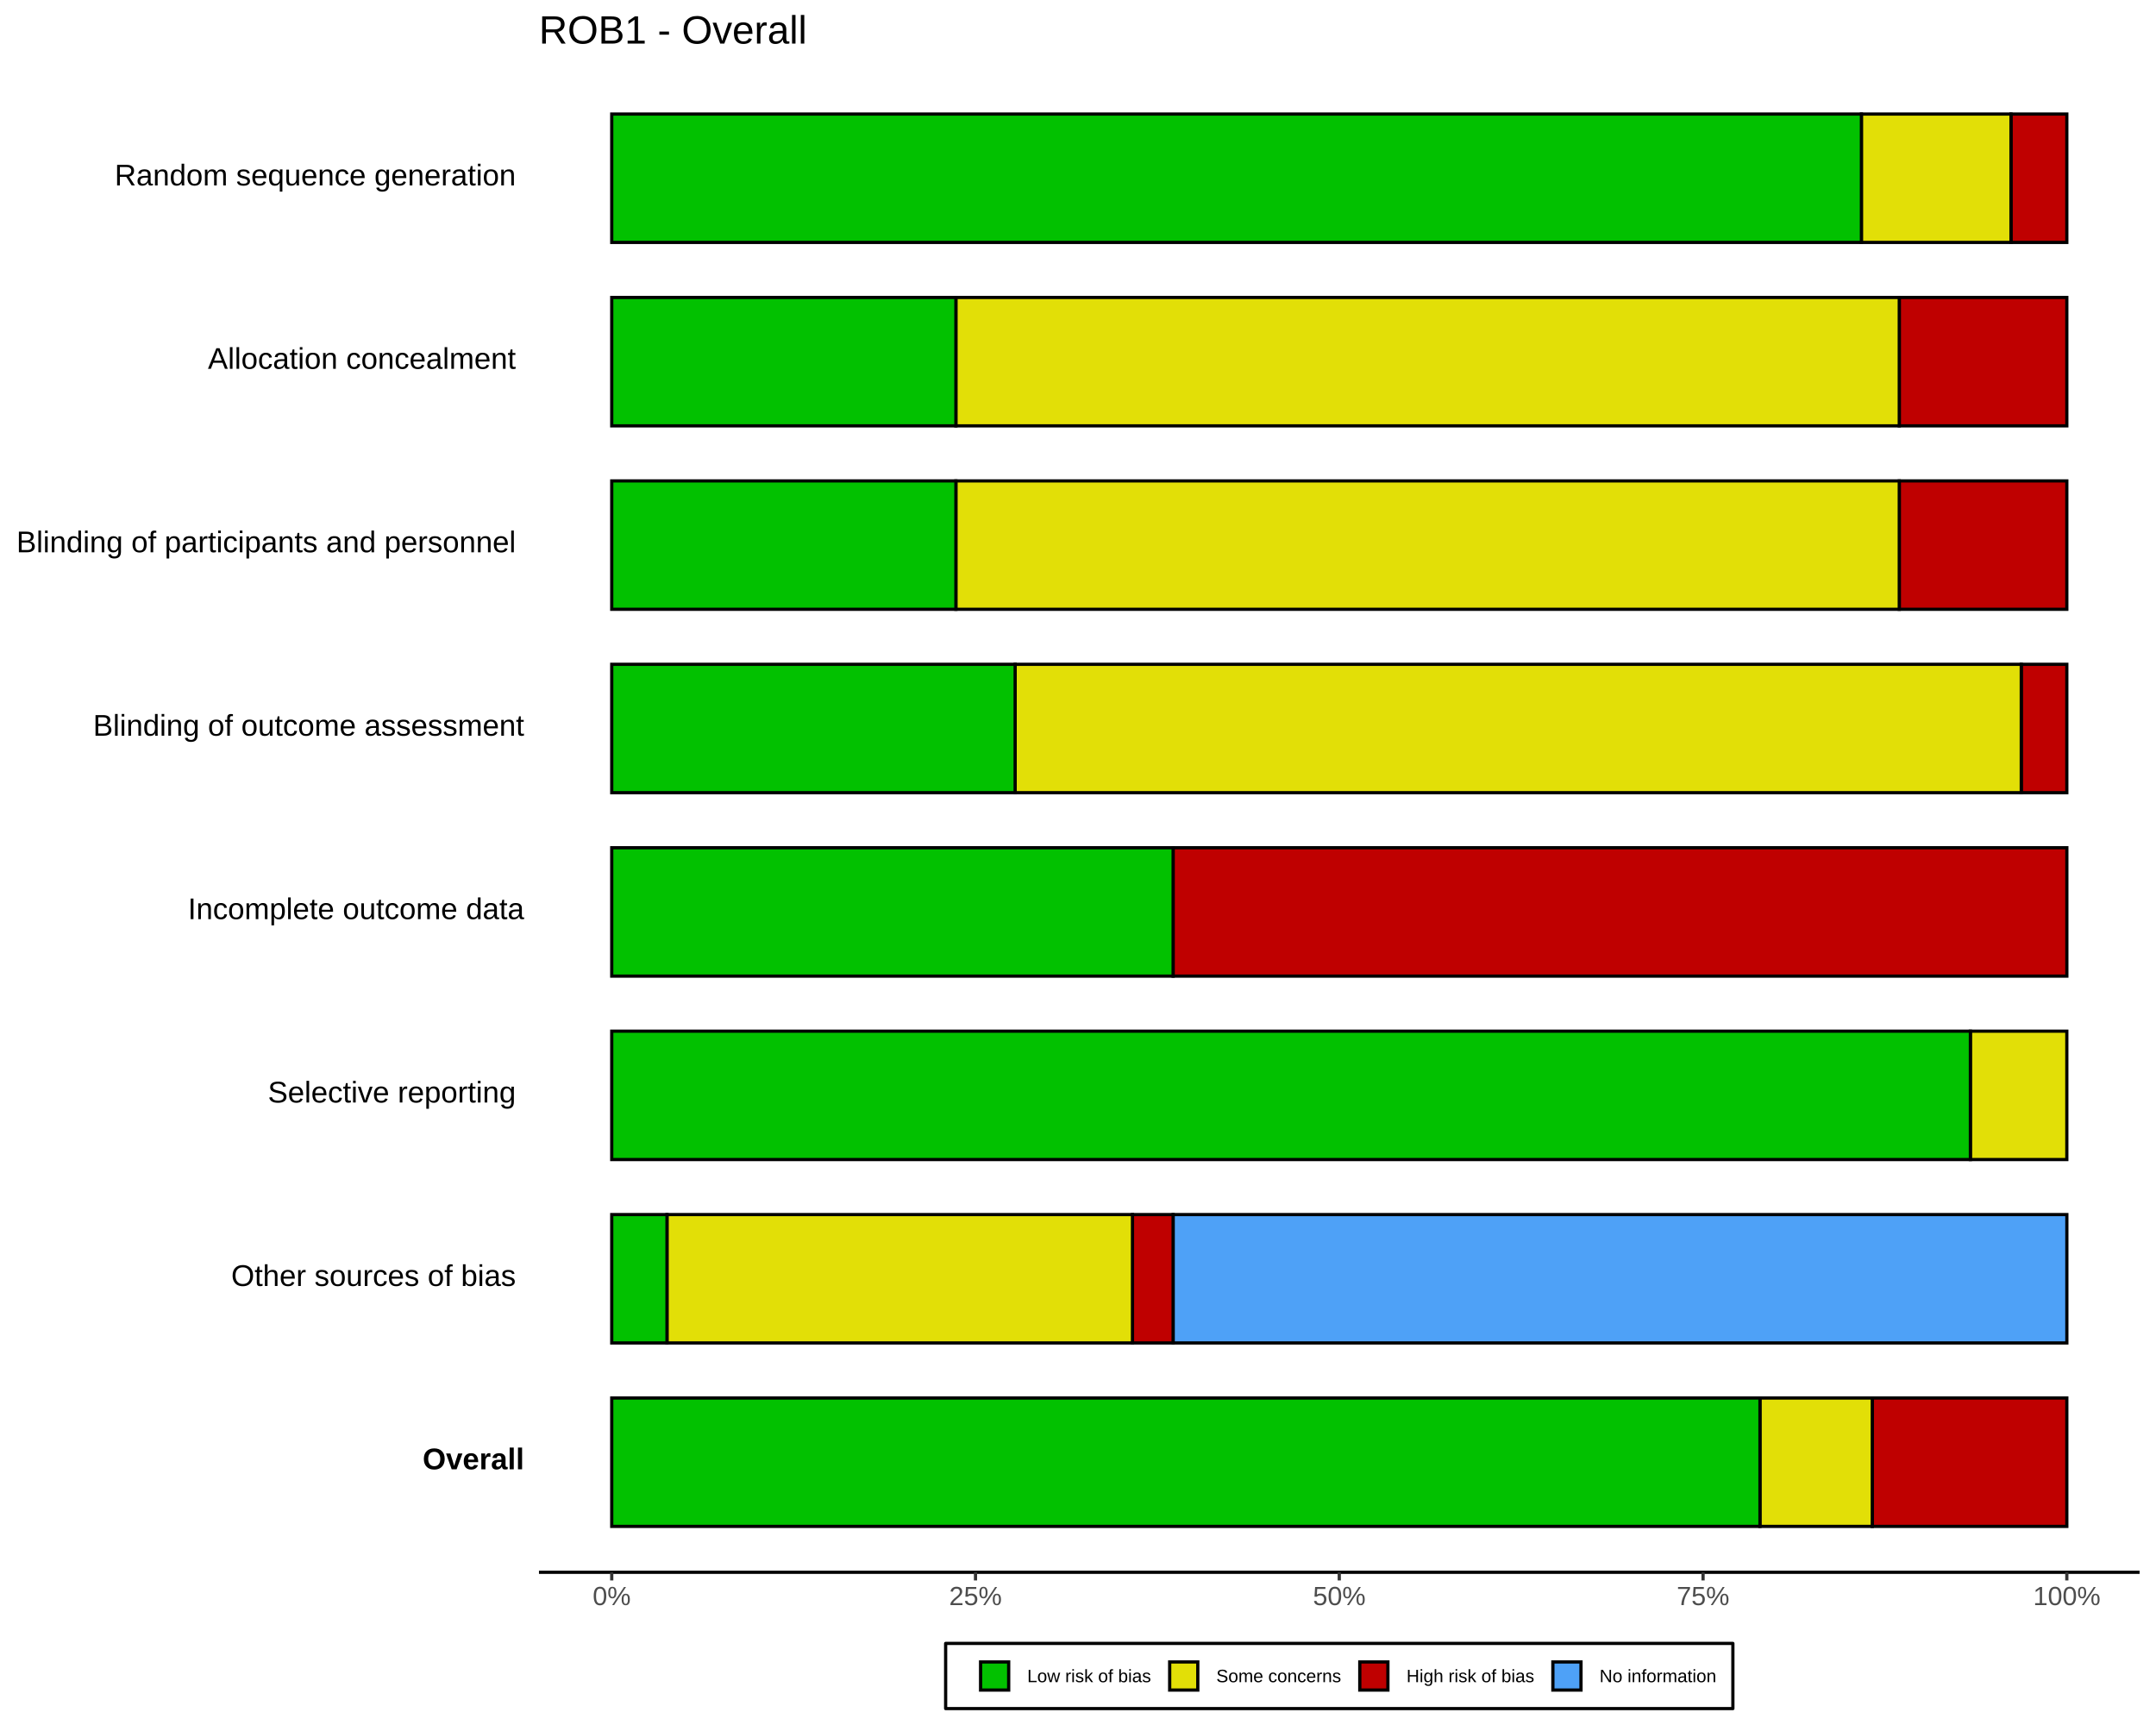
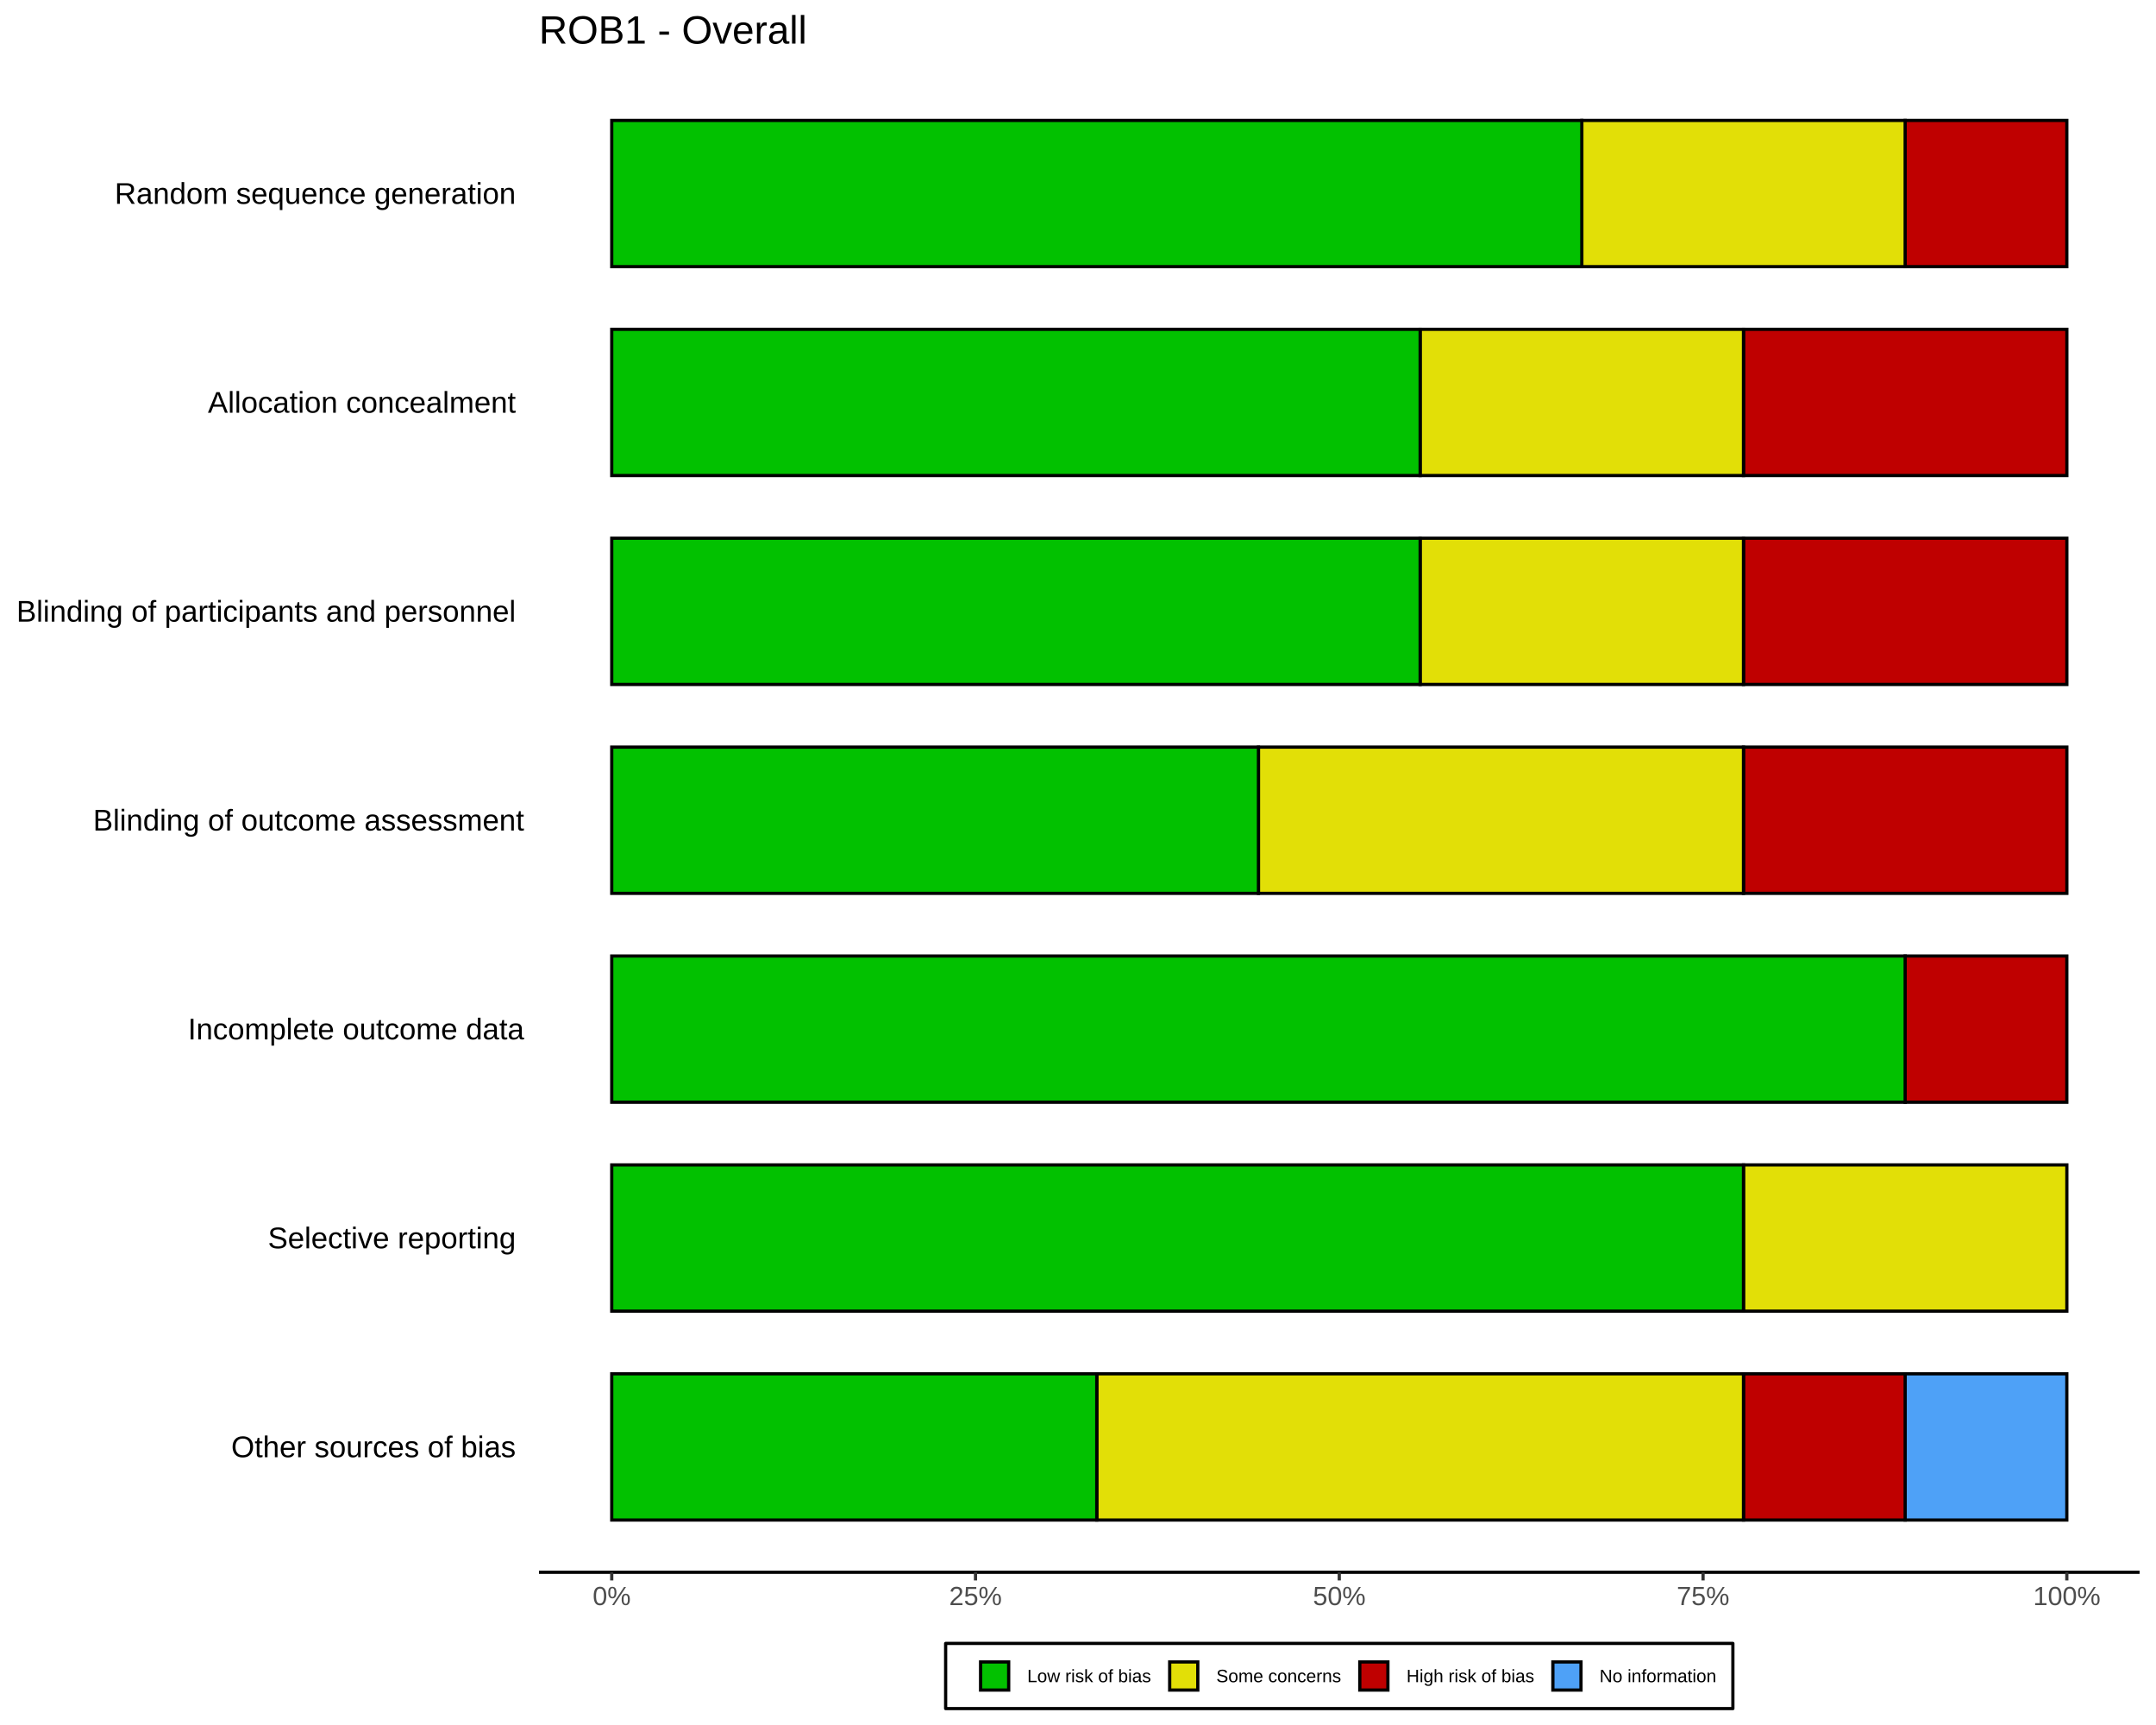
<svg xmlns="http://www.w3.org/2000/svg" viewBox="0 0 720.00 576.00">
  <defs>
    <style type="text/css">
    line, polyline, polygon, path, rect, circle {
      fill: none;
      stroke: #000000;
      stroke-linecap: round;
      stroke-linejoin: round;
      stroke-miterlimit: 10.00;
    }
  </style>
  </defs>
  <rect width="100%" height="100%" style="stroke: none; fill: #FFFFFF;" />
  <rect x="0.00" y="0.00" width="720.00" height="576.00" style="stroke-width: 1.07; stroke: #FFFFFF; fill: #FFFFFF;" />
  <defs>
    <clipPath id="cpMTc5Ljk5fDcxNC41Mnw1MjUuMDB8MjIuNzc=">
      <rect x="179.99" y="22.77" width="534.53" height="502.22" />
    </clipPath>
  </defs>
-   <rect x="625.25" y="466.81" width="64.97" height="42.87" style="stroke-width: 1.07; stroke-linecap: square; stroke-linejoin: miter; fill: #BF0000;" clip-path="url(#cpMTc5Ljk5fDcxNC41Mnw1MjUuMDB8MjIuNzc=)" />
-   <rect x="587.73" y="466.81" width="37.52" height="42.87" style="stroke-width: 1.07; stroke-linecap: square; stroke-linejoin: miter; fill: #E2DF07;" clip-path="url(#cpMTc5Ljk5fDcxNC41Mnw1MjUuMDB8MjIuNzc=)" />
-   <rect x="204.29" y="466.81" width="383.45" height="42.87" style="stroke-width: 1.07; stroke-linecap: square; stroke-linejoin: miter; fill: #02C100;" clip-path="url(#cpMTc5Ljk5fDcxNC41Mnw1MjUuMDB8MjIuNzc=)" />
-   <rect x="391.76" y="405.56" width="298.47" height="42.87" style="stroke-width: 1.07; stroke-linecap: square; stroke-linejoin: miter; fill: #4EA1F7;" clip-path="url(#cpMTc5Ljk5fDcxNC41Mnw1MjUuMDB8MjIuNzc=)" />
-   <rect x="378.19" y="405.56" width="13.57" height="42.87" style="stroke-width: 1.07; stroke-linecap: square; stroke-linejoin: miter; fill: #BF0000;" clip-path="url(#cpMTc5Ljk5fDcxNC41Mnw1MjUuMDB8MjIuNzc=)" />
-   <rect x="222.74" y="405.56" width="155.45" height="42.87" style="stroke-width: 1.07; stroke-linecap: square; stroke-linejoin: miter; fill: #E2DF07;" clip-path="url(#cpMTc5Ljk5fDcxNC41Mnw1MjUuMDB8MjIuNzc=)" />
-   <rect x="204.29" y="405.56" width="18.45" height="42.87" style="stroke-width: 1.07; stroke-linecap: square; stroke-linejoin: miter; fill: #02C100;" clip-path="url(#cpMTc5Ljk5fDcxNC41Mnw1MjUuMDB8MjIuNzc=)" />
-   <rect x="658.00" y="344.32" width="32.22" height="42.87" style="stroke-width: 1.07; stroke-linecap: square; stroke-linejoin: miter; fill: #E2DF07;" clip-path="url(#cpMTc5Ljk5fDcxNC41Mnw1MjUuMDB8MjIuNzc=)" />
-   <rect x="204.29" y="344.32" width="453.72" height="42.87" style="stroke-width: 1.07; stroke-linecap: square; stroke-linejoin: miter; fill: #02C100;" clip-path="url(#cpMTc5Ljk5fDcxNC41Mnw1MjUuMDB8MjIuNzc=)" />
-   <rect x="391.76" y="283.07" width="298.47" height="42.87" style="stroke-width: 1.07; stroke-linecap: square; stroke-linejoin: miter; fill: #BF0000;" clip-path="url(#cpMTc5Ljk5fDcxNC41Mnw1MjUuMDB8MjIuNzc=)" />
-   <rect x="204.29" y="283.07" width="187.47" height="42.87" style="stroke-width: 1.07; stroke-linecap: square; stroke-linejoin: miter; fill: #02C100;" clip-path="url(#cpMTc5Ljk5fDcxNC41Mnw1MjUuMDB8MjIuNzc=)" />
-   <rect x="675.00" y="221.82" width="15.22" height="42.87" style="stroke-width: 1.07; stroke-linecap: square; stroke-linejoin: miter; fill: #BF0000;" clip-path="url(#cpMTc5Ljk5fDcxNC41Mnw1MjUuMDB8MjIuNzc=)" />
-   <rect x="339.01" y="221.82" width="335.99" height="42.87" style="stroke-width: 1.07; stroke-linecap: square; stroke-linejoin: miter; fill: #E2DF07;" clip-path="url(#cpMTc5Ljk5fDcxNC41Mnw1MjUuMDB8MjIuNzc=)" />
-   <rect x="204.29" y="221.82" width="134.72" height="42.87" style="stroke-width: 1.07; stroke-linecap: square; stroke-linejoin: miter; fill: #02C100;" clip-path="url(#cpMTc5Ljk5fDcxNC41Mnw1MjUuMDB8MjIuNzc=)" />
-   <rect x="634.26" y="160.58" width="55.96" height="42.87" style="stroke-width: 1.07; stroke-linecap: square; stroke-linejoin: miter; fill: #BF0000;" clip-path="url(#cpMTc5Ljk5fDcxNC41Mnw1MjUuMDB8MjIuNzc=)" />
-   <rect x="319.21" y="160.58" width="315.05" height="42.87" style="stroke-width: 1.07; stroke-linecap: square; stroke-linejoin: miter; fill: #E2DF07;" clip-path="url(#cpMTc5Ljk5fDcxNC41Mnw1MjUuMDB8MjIuNzc=)" />
-   <rect x="204.29" y="160.58" width="114.93" height="42.87" style="stroke-width: 1.07; stroke-linecap: square; stroke-linejoin: miter; fill: #02C100;" clip-path="url(#cpMTc5Ljk5fDcxNC41Mnw1MjUuMDB8MjIuNzc=)" />
-   <rect x="634.26" y="99.33" width="55.96" height="42.87" style="stroke-width: 1.07; stroke-linecap: square; stroke-linejoin: miter; fill: #BF0000;" clip-path="url(#cpMTc5Ljk5fDcxNC41Mnw1MjUuMDB8MjIuNzc=)" />
-   <rect x="319.21" y="99.33" width="315.05" height="42.87" style="stroke-width: 1.07; stroke-linecap: square; stroke-linejoin: miter; fill: #E2DF07;" clip-path="url(#cpMTc5Ljk5fDcxNC41Mnw1MjUuMDB8MjIuNzc=)" />
-   <rect x="204.29" y="99.33" width="114.93" height="42.87" style="stroke-width: 1.07; stroke-linecap: square; stroke-linejoin: miter; fill: #02C100;" clip-path="url(#cpMTc5Ljk5fDcxNC41Mnw1MjUuMDB8MjIuNzc=)" />
-   <rect x="671.57" y="38.08" width="18.65" height="42.87" style="stroke-width: 1.07; stroke-linecap: square; stroke-linejoin: miter; fill: #BF0000;" clip-path="url(#cpMTc5Ljk5fDcxNC41Mnw1MjUuMDB8MjIuNzc=)" />
-   <rect x="621.61" y="38.08" width="49.96" height="42.87" style="stroke-width: 1.07; stroke-linecap: square; stroke-linejoin: miter; fill: #E2DF07;" clip-path="url(#cpMTc5Ljk5fDcxNC41Mnw1MjUuMDB8MjIuNzc=)" />
-   <rect x="204.29" y="38.08" width="417.33" height="42.87" style="stroke-width: 1.07; stroke-linecap: square; stroke-linejoin: miter; fill: #02C100;" clip-path="url(#cpMTc5Ljk5fDcxNC41Mnw1MjUuMDB8MjIuNzc=)" />
+   <rect x="636.23" y="458.73" width="53.99" height="48.83" style="stroke-width: 1.07; stroke-linecap: square; stroke-linejoin: miter; fill: #4EA1F7;" clip-path="url(#cpMTc5Ljk5fDcxNC41Mnw1MjUuMDB8MjIuNzc=)" />
+   <rect x="582.24" y="458.73" width="53.99" height="48.83" style="stroke-width: 1.07; stroke-linecap: square; stroke-linejoin: miter; fill: #BF0000;" clip-path="url(#cpMTc5Ljk5fDcxNC41Mnw1MjUuMDB8MjIuNzc=)" />
+   <rect x="366.27" y="458.73" width="215.97" height="48.83" style="stroke-width: 1.07; stroke-linecap: square; stroke-linejoin: miter; fill: #E2DF07;" clip-path="url(#cpMTc5Ljk5fDcxNC41Mnw1MjUuMDB8MjIuNzc=)" />
+   <rect x="204.29" y="458.73" width="161.98" height="48.83" style="stroke-width: 1.07; stroke-linecap: square; stroke-linejoin: miter; fill: #02C100;" clip-path="url(#cpMTc5Ljk5fDcxNC41Mnw1MjUuMDB8MjIuNzc=)" />
+   <rect x="582.24" y="388.98" width="107.99" height="48.83" style="stroke-width: 1.07; stroke-linecap: square; stroke-linejoin: miter; fill: #E2DF07;" clip-path="url(#cpMTc5Ljk5fDcxNC41Mnw1MjUuMDB8MjIuNzc=)" />
+   <rect x="204.29" y="388.98" width="377.95" height="48.83" style="stroke-width: 1.07; stroke-linecap: square; stroke-linejoin: miter; fill: #02C100;" clip-path="url(#cpMTc5Ljk5fDcxNC41Mnw1MjUuMDB8MjIuNzc=)" />
+   <rect x="636.23" y="319.22" width="53.99" height="48.83" style="stroke-width: 1.07; stroke-linecap: square; stroke-linejoin: miter; fill: #BF0000;" clip-path="url(#cpMTc5Ljk5fDcxNC41Mnw1MjUuMDB8MjIuNzc=)" />
+   <rect x="204.29" y="319.22" width="431.94" height="48.83" style="stroke-width: 1.07; stroke-linecap: square; stroke-linejoin: miter; fill: #02C100;" clip-path="url(#cpMTc5Ljk5fDcxNC41Mnw1MjUuMDB8MjIuNzc=)" />
+   <rect x="582.24" y="249.47" width="107.99" height="48.83" style="stroke-width: 1.07; stroke-linecap: square; stroke-linejoin: miter; fill: #BF0000;" clip-path="url(#cpMTc5Ljk5fDcxNC41Mnw1MjUuMDB8MjIuNzc=)" />
+   <rect x="420.26" y="249.47" width="161.98" height="48.83" style="stroke-width: 1.07; stroke-linecap: square; stroke-linejoin: miter; fill: #E2DF07;" clip-path="url(#cpMTc5Ljk5fDcxNC41Mnw1MjUuMDB8MjIuNzc=)" />
+   <rect x="204.29" y="249.47" width="215.97" height="48.83" style="stroke-width: 1.07; stroke-linecap: square; stroke-linejoin: miter; fill: #02C100;" clip-path="url(#cpMTc5Ljk5fDcxNC41Mnw1MjUuMDB8MjIuNzc=)" />
+   <rect x="582.24" y="179.72" width="107.99" height="48.83" style="stroke-width: 1.07; stroke-linecap: square; stroke-linejoin: miter; fill: #BF0000;" clip-path="url(#cpMTc5Ljk5fDcxNC41Mnw1MjUuMDB8MjIuNzc=)" />
+   <rect x="474.25" y="179.72" width="107.99" height="48.83" style="stroke-width: 1.07; stroke-linecap: square; stroke-linejoin: miter; fill: #E2DF07;" clip-path="url(#cpMTc5Ljk5fDcxNC41Mnw1MjUuMDB8MjIuNzc=)" />
+   <rect x="204.29" y="179.72" width="269.97" height="48.83" style="stroke-width: 1.07; stroke-linecap: square; stroke-linejoin: miter; fill: #02C100;" clip-path="url(#cpMTc5Ljk5fDcxNC41Mnw1MjUuMDB8MjIuNzc=)" />
+   <rect x="582.24" y="109.96" width="107.99" height="48.83" style="stroke-width: 1.07; stroke-linecap: square; stroke-linejoin: miter; fill: #BF0000;" clip-path="url(#cpMTc5Ljk5fDcxNC41Mnw1MjUuMDB8MjIuNzc=)" />
+   <rect x="474.25" y="109.96" width="107.99" height="48.83" style="stroke-width: 1.07; stroke-linecap: square; stroke-linejoin: miter; fill: #E2DF07;" clip-path="url(#cpMTc5Ljk5fDcxNC41Mnw1MjUuMDB8MjIuNzc=)" />
+   <rect x="204.29" y="109.96" width="269.97" height="48.83" style="stroke-width: 1.07; stroke-linecap: square; stroke-linejoin: miter; fill: #02C100;" clip-path="url(#cpMTc5Ljk5fDcxNC41Mnw1MjUuMDB8MjIuNzc=)" />
+   <rect x="636.23" y="40.21" width="53.99" height="48.83" style="stroke-width: 1.07; stroke-linecap: square; stroke-linejoin: miter; fill: #BF0000;" clip-path="url(#cpMTc5Ljk5fDcxNC41Mnw1MjUuMDB8MjIuNzc=)" />
+   <rect x="528.24" y="40.21" width="107.99" height="48.83" style="stroke-width: 1.07; stroke-linecap: square; stroke-linejoin: miter; fill: #E2DF07;" clip-path="url(#cpMTc5Ljk5fDcxNC41Mnw1MjUuMDB8MjIuNzc=)" />
+   <rect x="204.29" y="40.21" width="323.96" height="48.83" style="stroke-width: 1.07; stroke-linecap: square; stroke-linejoin: miter; fill: #02C100;" clip-path="url(#cpMTc5Ljk5fDcxNC41Mnw1MjUuMDB8MjIuNzc=)" />
  <defs>
    <clipPath id="cpMC4wMHw3MjAuMDB8NTc2LjAwfDAuMDA=">
      <rect x="0.00" y="0.00" width="720.00" height="576.00" />
    </clipPath>
  </defs>
  <g clip-path="url(#cpMC4wMHw3MjAuMDB8NTc2LjAwfDAuMDA=)">
-     <text x="141.14" y="490.62" style="font-size: 10.00px; font-weight: bold; font-family: Liberation Sans;" textLength="33.92px" lengthAdjust="spacingAndGlyphs">Overall</text>
+     <text x="77.21" y="486.58" style="font-size: 10.00px; font-family: Liberation Sans;" textLength="97.84px" lengthAdjust="spacingAndGlyphs">Other sources of bias </text>
  </g>
  <g clip-path="url(#cpMC4wMHw3MjAuMDB8NTc2LjAwfDAuMDA=)">
-     <text x="77.21" y="429.40" style="font-size: 10.00px; font-family: Liberation Sans;" textLength="25.02px" lengthAdjust="spacingAndGlyphs">Other</text>
+     <text x="89.45" y="416.83" style="font-size: 10.00px; font-family: Liberation Sans;" textLength="85.61px" lengthAdjust="spacingAndGlyphs">Selective reporting </text>
  </g>
  <g clip-path="url(#cpMC4wMHw3MjAuMDB8NTc2LjAwfDAuMDA=)">
-     <text x="105.01" y="429.40" style="font-size: 10.00px; font-family: Liberation Sans;" textLength="35.02px" lengthAdjust="spacingAndGlyphs">sources</text>
+     <text x="62.75" y="347.07" style="font-size: 10.00px; font-family: Liberation Sans;" textLength="112.31px" lengthAdjust="spacingAndGlyphs">Incomplete outcome data</text>
  </g>
  <g clip-path="url(#cpMC4wMHw3MjAuMDB8NTc2LjAwfDAuMDA=)">
-     <text x="142.81" y="429.40" style="font-size: 10.00px; font-family: Liberation Sans;" textLength="8.34px" lengthAdjust="spacingAndGlyphs">of</text>
+     <text x="31.07" y="277.32" style="font-size: 10.00px; font-family: Liberation Sans;" textLength="143.98px" lengthAdjust="spacingAndGlyphs">Blinding of outcome assessment</text>
  </g>
  <g clip-path="url(#cpMC4wMHw3MjAuMDB8NTc2LjAwfDAuMDA=)">
-     <text x="153.93" y="429.40" style="font-size: 10.00px; font-family: Liberation Sans;" textLength="18.34px" lengthAdjust="spacingAndGlyphs">bias</text>
+     <text x="5.48" y="207.57" style="font-size: 10.00px; font-family: Liberation Sans;" textLength="169.58px" lengthAdjust="spacingAndGlyphs">Blinding of participants and personnel </text>
  </g>
  <g clip-path="url(#cpMC4wMHw3MjAuMDB8NTc2LjAwfDAuMDA=)">
-     <text x="89.45" y="368.15" style="font-size: 10.00px; font-family: Liberation Sans;" textLength="40.58px" lengthAdjust="spacingAndGlyphs">Selective</text>
+     <text x="69.43" y="137.81" style="font-size: 10.00px; font-family: Liberation Sans;" textLength="105.62px" lengthAdjust="spacingAndGlyphs">Allocation concealment </text>
  </g>
  <g clip-path="url(#cpMC4wMHw3MjAuMDB8NTc2LjAwfDAuMDA=)">
-     <text x="132.81" y="368.15" style="font-size: 10.00px; font-family: Liberation Sans;" textLength="39.47px" lengthAdjust="spacingAndGlyphs">reporting</text>
-   </g>
-   <g clip-path="url(#cpMC4wMHw3MjAuMDB8NTc2LjAwfDAuMDA=)">
-     <text x="62.75" y="306.91" style="font-size: 10.00px; font-family: Liberation Sans;" textLength="48.92px" lengthAdjust="spacingAndGlyphs">Incomplete</text>
-   </g>
-   <g clip-path="url(#cpMC4wMHw3MjAuMDB8NTc2LjAwfDAuMDA=)">
-     <text x="114.45" y="306.91" style="font-size: 10.00px; font-family: Liberation Sans;" textLength="38.36px" lengthAdjust="spacingAndGlyphs">outcome</text>
-   </g>
-   <g clip-path="url(#cpMC4wMHw3MjAuMDB8NTc2LjAwfDAuMDA=)">
-     <text x="155.59" y="306.91" style="font-size: 10.00px; font-family: Liberation Sans;" textLength="19.47px" lengthAdjust="spacingAndGlyphs">data</text>
-   </g>
-   <g clip-path="url(#cpMC4wMHw3MjAuMDB8NTc2LjAwfDAuMDA=)">
-     <text x="31.07" y="245.66" style="font-size: 10.00px; font-family: Liberation Sans;" textLength="35.58px" lengthAdjust="spacingAndGlyphs">Blinding</text>
-   </g>
-   <g clip-path="url(#cpMC4wMHw3MjAuMDB8NTc2LjAwfDAuMDA=)">
-     <text x="69.43" y="245.66" style="font-size: 10.00px; font-family: Liberation Sans;" textLength="8.34px" lengthAdjust="spacingAndGlyphs">of</text>
-   </g>
-   <g clip-path="url(#cpMC4wMHw3MjAuMDB8NTc2LjAwfDAuMDA=)">
-     <text x="80.56" y="245.66" style="font-size: 10.00px; font-family: Liberation Sans;" textLength="38.36px" lengthAdjust="spacingAndGlyphs">outcome</text>
-   </g>
-   <g clip-path="url(#cpMC4wMHw3MjAuMDB8NTc2LjAwfDAuMDA=)">
-     <text x="121.70" y="245.66" style="font-size: 10.00px; font-family: Liberation Sans;" textLength="53.36px" lengthAdjust="spacingAndGlyphs">assessment</text>
-   </g>
-   <g clip-path="url(#cpMC4wMHw3MjAuMDB8NTc2LjAwfDAuMDA=)">
-     <text x="5.48" y="184.41" style="font-size: 10.00px; font-family: Liberation Sans;" textLength="35.58px" lengthAdjust="spacingAndGlyphs">Blinding</text>
-   </g>
-   <g clip-path="url(#cpMC4wMHw3MjAuMDB8NTc2LjAwfDAuMDA=)">
-     <text x="43.84" y="184.41" style="font-size: 10.00px; font-family: Liberation Sans;" textLength="8.34px" lengthAdjust="spacingAndGlyphs">of</text>
-   </g>
-   <g clip-path="url(#cpMC4wMHw3MjAuMDB8NTc2LjAwfDAuMDA=)">
-     <text x="54.96" y="184.41" style="font-size: 10.00px; font-family: Liberation Sans;" textLength="51.14px" lengthAdjust="spacingAndGlyphs">participants</text>
-   </g>
-   <g clip-path="url(#cpMC4wMHw3MjAuMDB8NTc2LjAwfDAuMDA=)">
-     <text x="108.89" y="184.41" style="font-size: 10.00px; font-family: Liberation Sans;" textLength="16.69px" lengthAdjust="spacingAndGlyphs">and</text>
-   </g>
-   <g clip-path="url(#cpMC4wMHw3MjAuMDB8NTc2LjAwfDAuMDA=)">
-     <text x="128.35" y="184.41" style="font-size: 10.00px; font-family: Liberation Sans;" textLength="43.92px" lengthAdjust="spacingAndGlyphs">personnel</text>
-   </g>
-   <g clip-path="url(#cpMC4wMHw3MjAuMDB8NTc2LjAwfDAuMDA=)">
-     <text x="69.43" y="123.16" style="font-size: 10.00px; font-family: Liberation Sans;" textLength="43.36px" lengthAdjust="spacingAndGlyphs">Allocation</text>
-   </g>
-   <g clip-path="url(#cpMC4wMHw3MjAuMDB8NTc2LjAwfDAuMDA=)">
-     <text x="115.57" y="123.16" style="font-size: 10.00px; font-family: Liberation Sans;" textLength="56.70px" lengthAdjust="spacingAndGlyphs">concealment</text>
-   </g>
-   <g clip-path="url(#cpMC4wMHw3MjAuMDB8NTc2LjAwfDAuMDA=)">
-     <text x="38.28" y="61.92" style="font-size: 10.00px; font-family: Liberation Sans;" textLength="37.80px" lengthAdjust="spacingAndGlyphs">Random</text>
-   </g>
-   <g clip-path="url(#cpMC4wMHw3MjAuMDB8NTc2LjAwfDAuMDA=)">
-     <text x="78.85" y="61.92" style="font-size: 10.00px; font-family: Liberation Sans;" textLength="43.38px" lengthAdjust="spacingAndGlyphs">sequence</text>
-   </g>
-   <g clip-path="url(#cpMC4wMHw3MjAuMDB8NTc2LjAwfDAuMDA=)">
-     <text x="125.01" y="61.92" style="font-size: 10.00px; font-family: Liberation Sans;" textLength="47.27px" lengthAdjust="spacingAndGlyphs">generation</text>
+     <text x="38.28" y="68.06" style="font-size: 10.00px; font-family: Liberation Sans;" textLength="136.78px" lengthAdjust="spacingAndGlyphs">Random sequence generation </text>
  </g>
  <polyline points="179.99,525.00 714.52,525.00 " style="stroke-width: 1.07; stroke-linecap: butt;" clip-path="url(#cpMC4wMHw3MjAuMDB8NTc2LjAwfDAuMDA=)" />
  <polyline points="204.29,527.74 204.29,525.00 " style="stroke-width: 1.07; stroke: #333333; stroke-linecap: butt;" clip-path="url(#cpMC4wMHw3MjAuMDB8NTc2LjAwfDAuMDA=)" />
  <polyline points="325.77,527.74 325.77,525.00 " style="stroke-width: 1.07; stroke: #333333; stroke-linecap: butt;" clip-path="url(#cpMC4wMHw3MjAuMDB8NTc2LjAwfDAuMDA=)" />
  <polyline points="447.25,527.74 447.25,525.00 " style="stroke-width: 1.07; stroke: #333333; stroke-linecap: butt;" clip-path="url(#cpMC4wMHw3MjAuMDB8NTc2LjAwfDAuMDA=)" />
  <polyline points="568.74,527.74 568.74,525.00 " style="stroke-width: 1.07; stroke: #333333; stroke-linecap: butt;" clip-path="url(#cpMC4wMHw3MjAuMDB8NTc2LjAwfDAuMDA=)" />
  <polyline points="690.22,527.74 690.22,525.00 " style="stroke-width: 1.07; stroke: #333333; stroke-linecap: butt;" clip-path="url(#cpMC4wMHw3MjAuMDB8NTc2LjAwfDAuMDA=)" />
  <g clip-path="url(#cpMC4wMHw3MjAuMDB8NTc2LjAwfDAuMDA=)">
    <text x="197.93" y="535.97" style="font-size: 8.80px; fill: #4D4D4D; font-family: Liberation Sans;" textLength="12.72px" lengthAdjust="spacingAndGlyphs">0%</text>
  </g>
  <g clip-path="url(#cpMC4wMHw3MjAuMDB8NTc2LjAwfDAuMDA=)">
    <text x="316.97" y="535.97" style="font-size: 8.80px; fill: #4D4D4D; font-family: Liberation Sans;" textLength="17.61px" lengthAdjust="spacingAndGlyphs">25%</text>
  </g>
  <g clip-path="url(#cpMC4wMHw3MjAuMDB8NTc2LjAwfDAuMDA=)">
    <text x="438.45" y="535.97" style="font-size: 8.80px; fill: #4D4D4D; font-family: Liberation Sans;" textLength="17.61px" lengthAdjust="spacingAndGlyphs">50%</text>
  </g>
  <g clip-path="url(#cpMC4wMHw3MjAuMDB8NTc2LjAwfDAuMDA=)">
    <text x="559.93" y="535.97" style="font-size: 8.80px; fill: #4D4D4D; font-family: Liberation Sans;" textLength="17.61px" lengthAdjust="spacingAndGlyphs">75%</text>
  </g>
  <g clip-path="url(#cpMC4wMHw3MjAuMDB8NTc2LjAwfDAuMDA=)">
    <text x="678.97" y="535.97" style="font-size: 8.80px; fill: #4D4D4D; font-family: Liberation Sans;" textLength="22.50px" lengthAdjust="spacingAndGlyphs">100%</text>
  </g>
  <rect x="315.80" y="548.76" width="262.90" height="21.76" style="stroke-width: 1.07; fill: #FFFFFF;" clip-path="url(#cpMC4wMHw3MjAuMDB8NTc2LjAwfDAuMDA=)" />
  <rect x="326.76" y="554.24" width="10.80" height="10.80" style="stroke-width: 1.07; stroke: none; fill: #F2F2F2;" clip-path="url(#cpMC4wMHw3MjAuMDB8NTc2LjAwfDAuMDA=)" />
  <rect x="327.47" y="554.95" width="9.38" height="9.38" style="stroke-width: 1.07; stroke-linecap: square; stroke-linejoin: miter; fill: #02C100;" clip-path="url(#cpMC4wMHw3MjAuMDB8NTc2LjAwfDAuMDA=)" />
  <rect x="389.91" y="554.24" width="10.80" height="10.80" style="stroke-width: 1.07; stroke: none; fill: #F2F2F2;" clip-path="url(#cpMC4wMHw3MjAuMDB8NTc2LjAwfDAuMDA=)" />
  <rect x="390.62" y="554.95" width="9.38" height="9.38" style="stroke-width: 1.07; stroke-linecap: square; stroke-linejoin: miter; fill: #E2DF07;" clip-path="url(#cpMC4wMHw3MjAuMDB8NTc2LjAwfDAuMDA=)" />
  <rect x="453.41" y="554.24" width="10.80" height="10.80" style="stroke-width: 1.07; stroke: none; fill: #F2F2F2;" clip-path="url(#cpMC4wMHw3MjAuMDB8NTc2LjAwfDAuMDA=)" />
  <rect x="454.11" y="554.95" width="9.38" height="9.38" style="stroke-width: 1.07; stroke-linecap: square; stroke-linejoin: miter; fill: #BF0000;" clip-path="url(#cpMC4wMHw3MjAuMDB8NTc2LjAwfDAuMDA=)" />
  <rect x="517.88" y="554.24" width="10.80" height="10.80" style="stroke-width: 1.07; stroke: none; fill: #F2F2F2;" clip-path="url(#cpMC4wMHw3MjAuMDB8NTc2LjAwfDAuMDA=)" />
  <rect x="518.59" y="554.95" width="9.38" height="9.38" style="stroke-width: 1.07; stroke-linecap: square; stroke-linejoin: miter; fill: #4EA1F7;" clip-path="url(#cpMC4wMHw3MjAuMDB8NTc2LjAwfDAuMDA=)" />
  <g clip-path="url(#cpMC4wMHw3MjAuMDB8NTc2LjAwfDAuMDA=)">
    <text x="343.04" y="561.70" style="font-size: 6.00px; font-family: Liberation Sans;" textLength="41.39px" lengthAdjust="spacingAndGlyphs">Low risk of bias</text>
  </g>
  <g clip-path="url(#cpMC4wMHw3MjAuMDB8NTc2LjAwfDAuMDA=)">
    <text x="406.19" y="561.70" style="font-size: 6.00px; font-family: Liberation Sans;" textLength="41.73px" lengthAdjust="spacingAndGlyphs">Some concerns</text>
  </g>
  <g clip-path="url(#cpMC4wMHw3MjAuMDB8NTc2LjAwfDAuMDA=)">
    <text x="469.69" y="561.70" style="font-size: 6.00px; font-family: Liberation Sans;" textLength="42.72px" lengthAdjust="spacingAndGlyphs">High risk of bias</text>
  </g>
  <g clip-path="url(#cpMC4wMHw3MjAuMDB8NTc2LjAwfDAuMDA=)">
    <text x="534.16" y="561.70" style="font-size: 6.00px; font-family: Liberation Sans;" textLength="39.06px" lengthAdjust="spacingAndGlyphs">No information</text>
  </g>
  <g clip-path="url(#cpMC4wMHw3MjAuMDB8NTc2LjAwfDAuMDA=)">
    <text x="179.99" y="14.56" style="font-size: 13.20px; font-family: Liberation Sans;" textLength="89.38px" lengthAdjust="spacingAndGlyphs">ROB1 - Overall</text>
  </g>
</svg>
